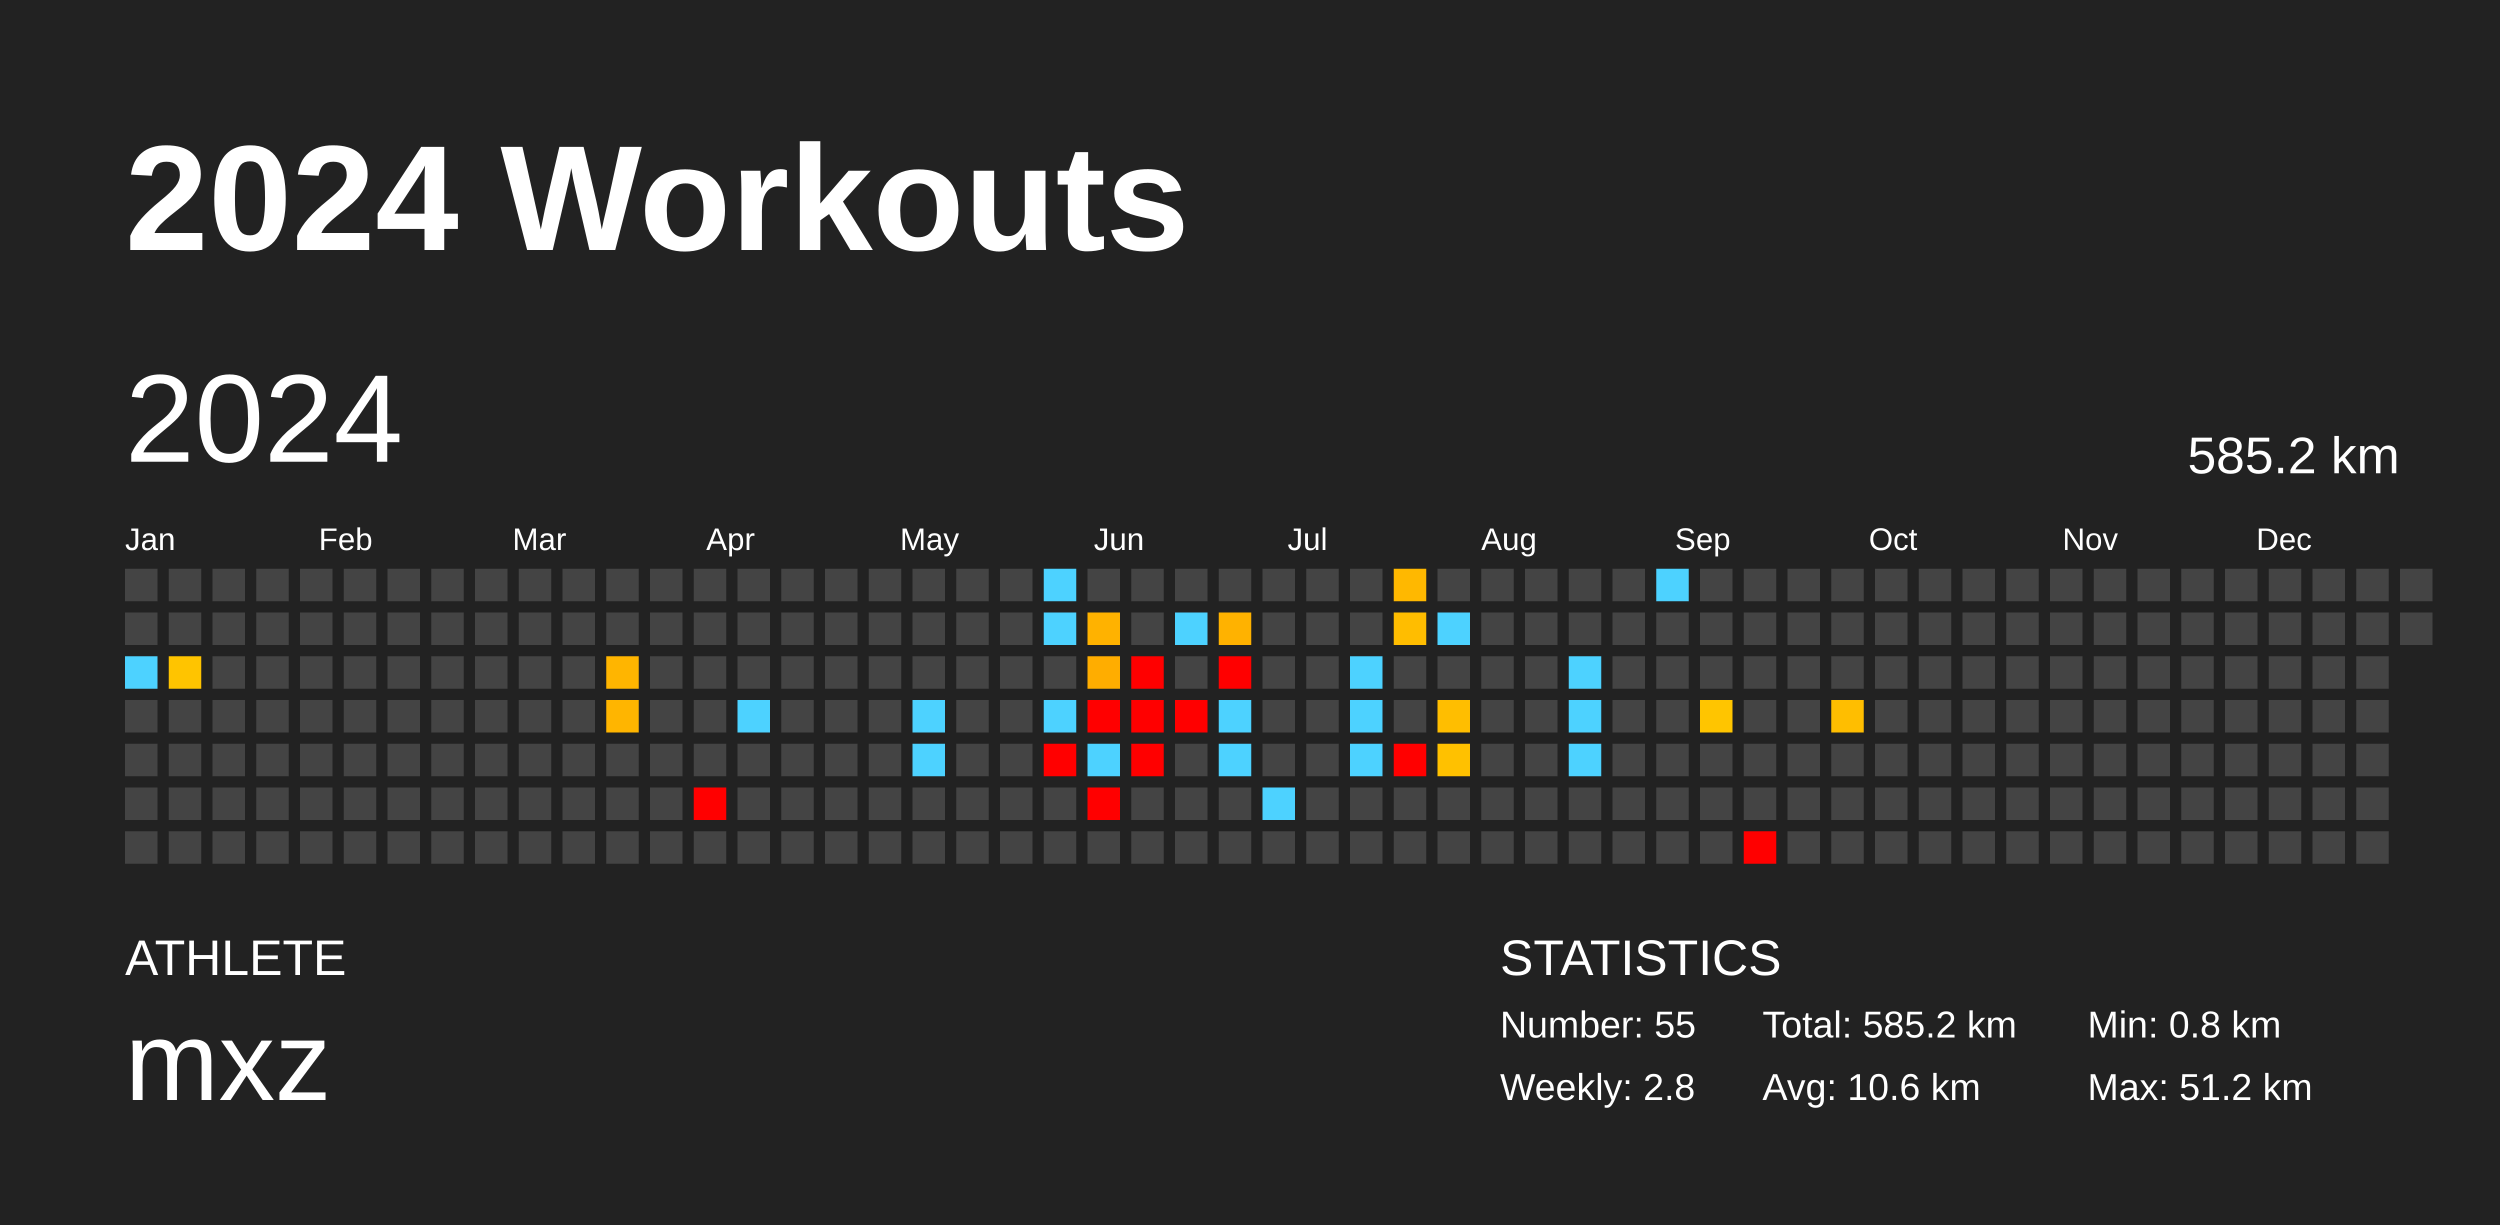
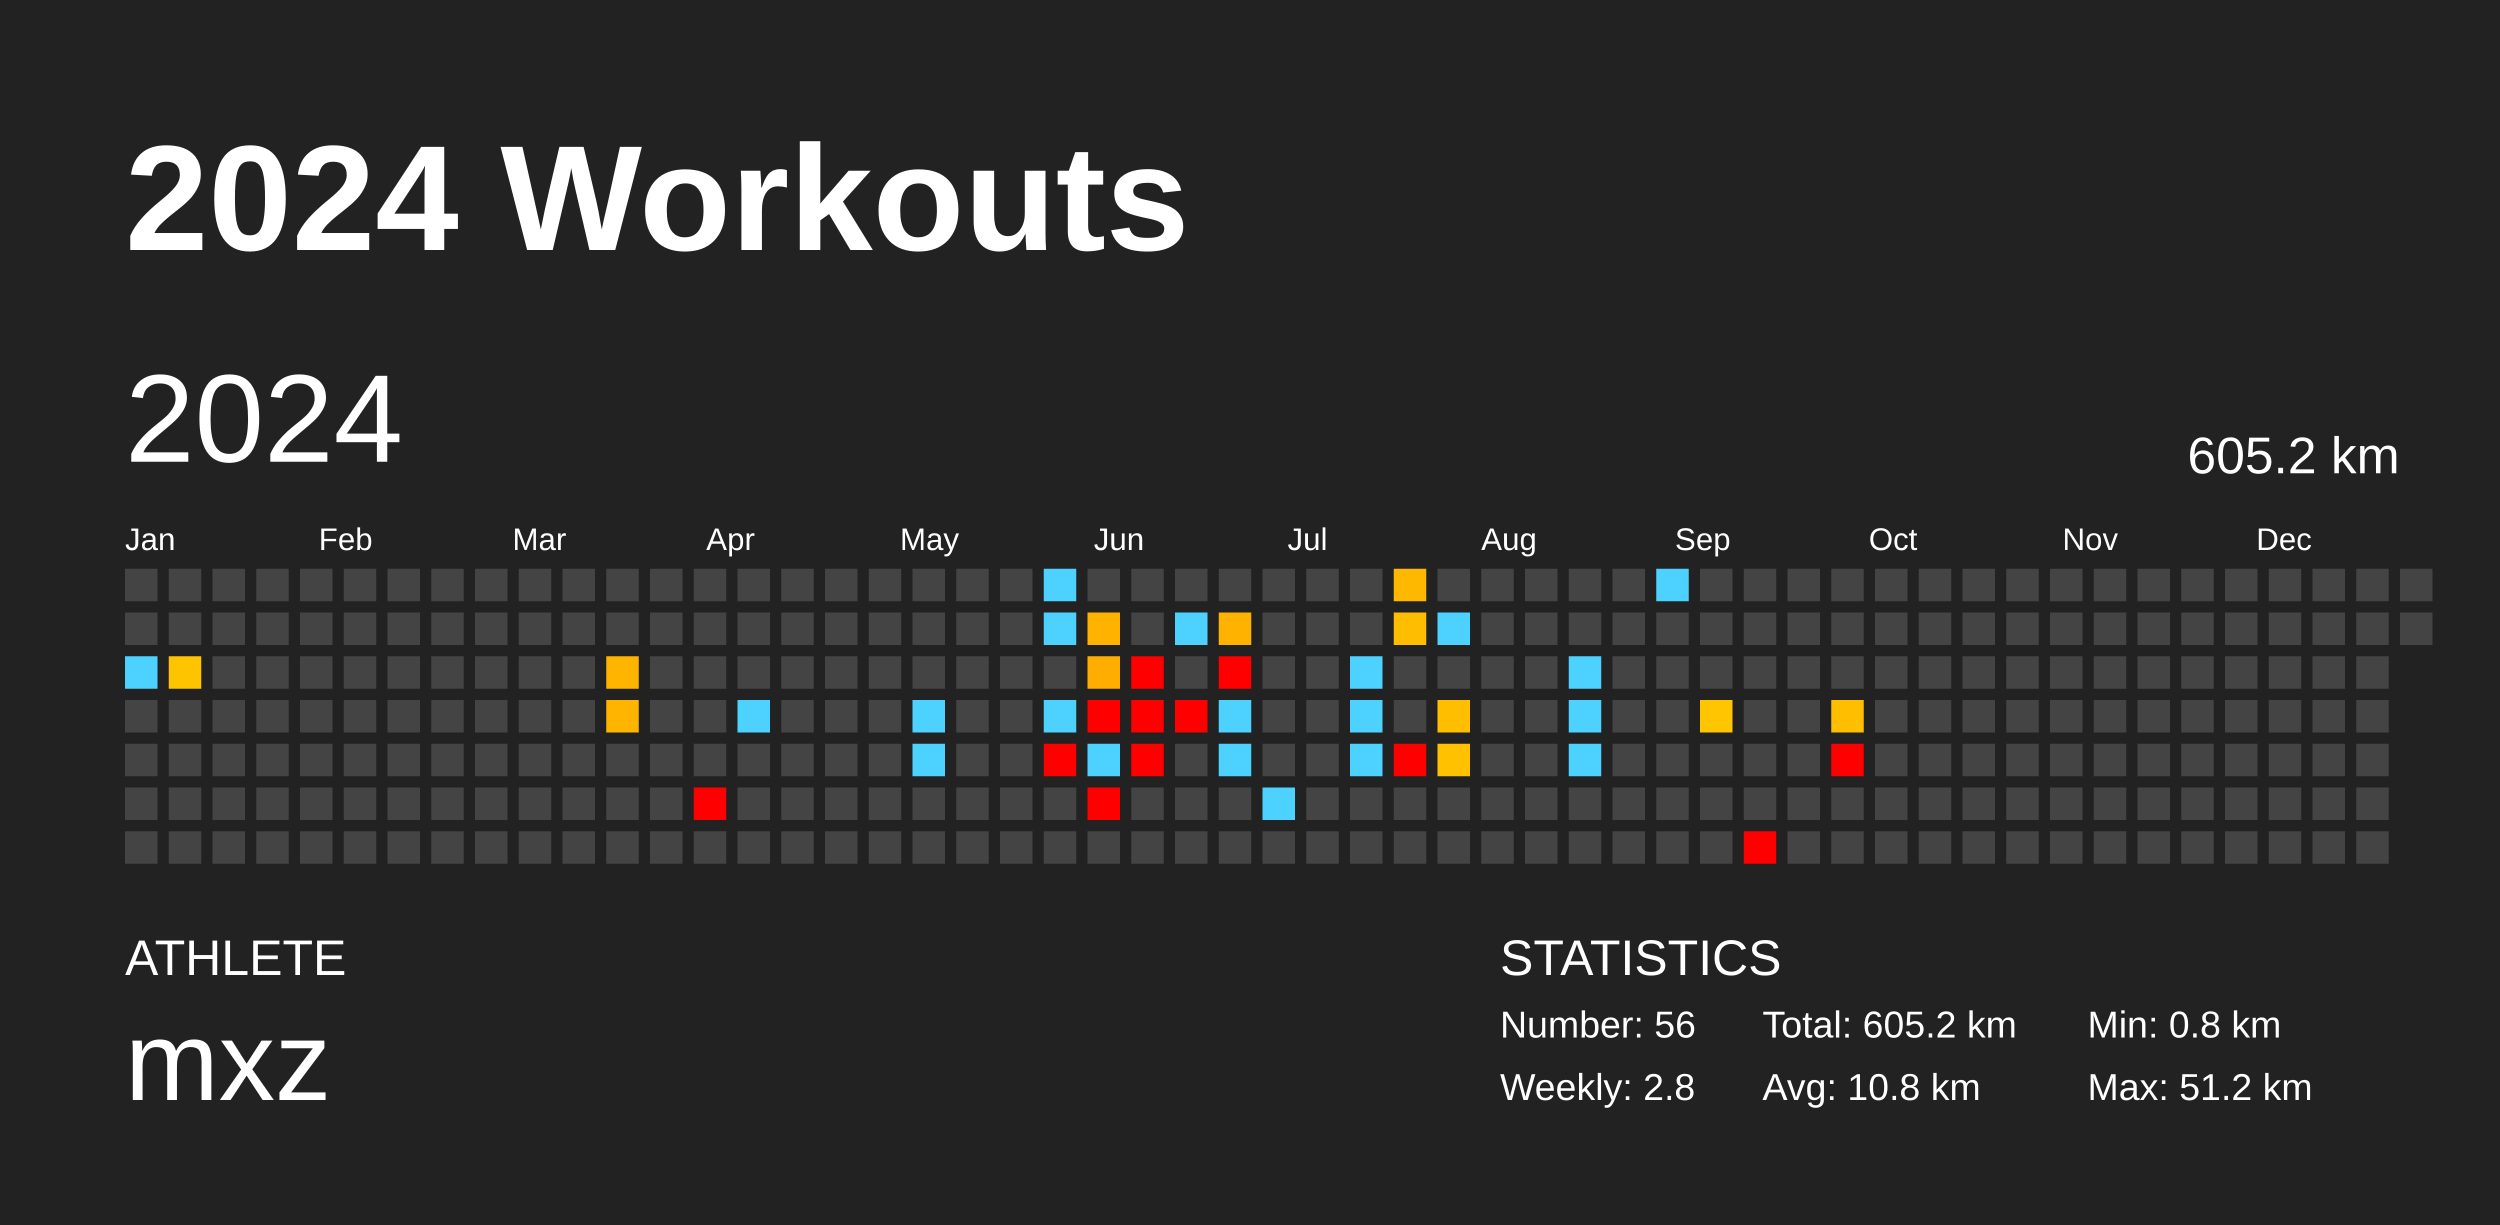
<svg xmlns="http://www.w3.org/2000/svg" baseProfile="full" height="98mm" version="1.1" viewBox="0,0,200,98" width="200mm">
  <defs />
  <rect fill="#222222" height="98" width="200" x="0" y="0" />
  <text fill="#FFFFFF" style="font-size:12px; font-family:Arial; font-weight:bold;" x="10" y="20">2024 Workouts</text>
  <text fill="#FFFFFF" style="font-size:4px; font-family:Arial" x="10" y="78">ATHLETE</text>
  <text fill="#FFFFFF" style="font-size:9px; font-family:Arial" x="10" y="88">mxz</text>
  <text fill="#FFFFFF" style="font-size:4px; font-family:Arial" x="120" y="78">STATISTICS</text>
-   <text fill="#FFFFFF" style="font-size:3px; font-family:Arial" x="120" y="83">Number: 55</text>
+   <text fill="#FFFFFF" style="font-size:3px; font-family:Arial" x="120" y="83">Number: 56</text>
  <text fill="#FFFFFF" style="font-size:3px; font-family:Arial" x="120" y="88">Weekly: 2.8</text>
-   <text fill="#FFFFFF" style="font-size:3px; font-family:Arial" x="141" y="83">Total: 585.2 km</text>
-   <text fill="#FFFFFF" style="font-size:3px; font-family:Arial" x="141" y="88">Avg: 10.6 km</text>
+   <text fill="#FFFFFF" style="font-size:3px; font-family:Arial" x="141" y="83">Total: 605.2 km</text>
+   <text fill="#FFFFFF" style="font-size:3px; font-family:Arial" x="141" y="88">Avg: 10.8 km</text>
  <text fill="#FFFFFF" style="font-size:3px; font-family:Arial" x="167" y="83">Min: 0.8 km</text>
  <text fill="#FFFFFF" style="font-size:3px; font-family:Arial" x="167" y="88">Max: 51.2 km</text>
  <text dominant-baseline="hanging" fill="#FFFFFF" style="font-size:10.0px; font-family:Arial;" x="10" y="30">2024</text>
-   <text dominant-baseline="hanging" fill="#FFFFFF" style="font-size:4.125px; font-family:Arial;" x="175" y="35">585.2 km</text>
+   <text dominant-baseline="hanging" fill="#FFFFFF" style="font-size:4.125px; font-family:Arial;" x="175" y="35">605.2 km</text>
  <text fill="#FFFFFF" style="font-size:2.5px; font-family:Arial" x="10.0" y="44">Jan</text>
  <text fill="#FFFFFF" style="font-size:2.5px; font-family:Arial" x="25.5" y="44">Feb</text>
  <text fill="#FFFFFF" style="font-size:2.5px; font-family:Arial" x="41.0" y="44">Mar</text>
  <text fill="#FFFFFF" style="font-size:2.5px; font-family:Arial" x="56.5" y="44">Apr</text>
  <text fill="#FFFFFF" style="font-size:2.5px; font-family:Arial" x="72.0" y="44">May</text>
  <text fill="#FFFFFF" style="font-size:2.5px; font-family:Arial" x="87.5" y="44">Jun</text>
  <text fill="#FFFFFF" style="font-size:2.5px; font-family:Arial" x="103.0" y="44">Jul</text>
  <text fill="#FFFFFF" style="font-size:2.5px; font-family:Arial" x="118.5" y="44">Aug</text>
  <text fill="#FFFFFF" style="font-size:2.5px; font-family:Arial" x="134.0" y="44">Sep</text>
  <text fill="#FFFFFF" style="font-size:2.5px; font-family:Arial" x="149.5" y="44">Oct</text>
  <text fill="#FFFFFF" style="font-size:2.5px; font-family:Arial" x="165.0" y="44">Nov</text>
  <text fill="#FFFFFF" style="font-size:2.5px; font-family:Arial" x="180.5" y="44">Dec</text>
  <rect fill="#444444" height="2.6" width="2.6" x="10.0" y="45.5" />
  <rect fill="#444444" height="2.6" width="2.6" x="10.0" y="49.0" />
  <rect fill="#4dd2ff" height="2.6" width="2.6" x="10.0" y="52.5" />
  <rect fill="#444444" height="2.6" width="2.6" x="10.0" y="56.0" />
  <rect fill="#444444" height="2.6" width="2.6" x="10.0" y="59.5" />
  <rect fill="#444444" height="2.6" width="2.6" x="10.0" y="63.0" />
  <rect fill="#444444" height="2.6" width="2.6" x="10.0" y="66.5" />
  <rect fill="#444444" height="2.6" width="2.6" x="13.5" y="45.5" />
  <rect fill="#444444" height="2.6" width="2.6" x="13.5" y="49.0" />
  <rect fill="#ffc400" height="2.6" width="2.6" x="13.5" y="52.5" />
  <rect fill="#444444" height="2.6" width="2.6" x="13.5" y="56.0" />
  <rect fill="#444444" height="2.6" width="2.6" x="13.5" y="59.5" />
  <rect fill="#444444" height="2.6" width="2.6" x="13.5" y="63.0" />
  <rect fill="#444444" height="2.6" width="2.6" x="13.5" y="66.5" />
  <rect fill="#444444" height="2.6" width="2.6" x="17.0" y="45.5" />
  <rect fill="#444444" height="2.6" width="2.6" x="17.0" y="49.0" />
  <rect fill="#444444" height="2.6" width="2.6" x="17.0" y="52.5" />
  <rect fill="#444444" height="2.6" width="2.6" x="17.0" y="56.0" />
  <rect fill="#444444" height="2.6" width="2.6" x="17.0" y="59.5" />
  <rect fill="#444444" height="2.6" width="2.6" x="17.0" y="63.0" />
  <rect fill="#444444" height="2.6" width="2.6" x="17.0" y="66.5" />
  <rect fill="#444444" height="2.6" width="2.6" x="20.5" y="45.5" />
  <rect fill="#444444" height="2.6" width="2.6" x="20.5" y="49.0" />
  <rect fill="#444444" height="2.6" width="2.6" x="20.5" y="52.5" />
  <rect fill="#444444" height="2.6" width="2.6" x="20.5" y="56.0" />
  <rect fill="#444444" height="2.6" width="2.6" x="20.5" y="59.5" />
  <rect fill="#444444" height="2.6" width="2.6" x="20.5" y="63.0" />
  <rect fill="#444444" height="2.6" width="2.6" x="20.5" y="66.5" />
  <rect fill="#444444" height="2.6" width="2.6" x="24.0" y="45.5" />
  <rect fill="#444444" height="2.6" width="2.6" x="24.0" y="49.0" />
  <rect fill="#444444" height="2.6" width="2.6" x="24.0" y="52.5" />
  <rect fill="#444444" height="2.6" width="2.6" x="24.0" y="56.0" />
  <rect fill="#444444" height="2.6" width="2.6" x="24.0" y="59.5" />
  <rect fill="#444444" height="2.6" width="2.6" x="24.0" y="63.0" />
  <rect fill="#444444" height="2.6" width="2.6" x="24.0" y="66.5" />
  <rect fill="#444444" height="2.6" width="2.6" x="27.5" y="45.5" />
  <rect fill="#444444" height="2.6" width="2.6" x="27.5" y="49.0" />
  <rect fill="#444444" height="2.6" width="2.6" x="27.5" y="52.5" />
  <rect fill="#444444" height="2.6" width="2.6" x="27.5" y="56.0" />
  <rect fill="#444444" height="2.6" width="2.6" x="27.5" y="59.5" />
  <rect fill="#444444" height="2.6" width="2.6" x="27.5" y="63.0" />
  <rect fill="#444444" height="2.6" width="2.6" x="27.5" y="66.5" />
  <rect fill="#444444" height="2.6" width="2.6" x="31.0" y="45.5" />
  <rect fill="#444444" height="2.6" width="2.6" x="31.0" y="49.0" />
  <rect fill="#444444" height="2.6" width="2.6" x="31.0" y="52.5" />
  <rect fill="#444444" height="2.6" width="2.6" x="31.0" y="56.0" />
  <rect fill="#444444" height="2.6" width="2.6" x="31.0" y="59.5" />
  <rect fill="#444444" height="2.6" width="2.6" x="31.0" y="63.0" />
  <rect fill="#444444" height="2.6" width="2.6" x="31.0" y="66.5" />
  <rect fill="#444444" height="2.6" width="2.6" x="34.5" y="45.5" />
  <rect fill="#444444" height="2.6" width="2.6" x="34.5" y="49.0" />
  <rect fill="#444444" height="2.6" width="2.6" x="34.5" y="52.5" />
  <rect fill="#444444" height="2.6" width="2.6" x="34.5" y="56.0" />
  <rect fill="#444444" height="2.6" width="2.6" x="34.5" y="59.5" />
  <rect fill="#444444" height="2.6" width="2.6" x="34.5" y="63.0" />
  <rect fill="#444444" height="2.6" width="2.6" x="34.5" y="66.5" />
  <rect fill="#444444" height="2.6" width="2.6" x="38.0" y="45.5" />
  <rect fill="#444444" height="2.6" width="2.6" x="38.0" y="49.0" />
  <rect fill="#444444" height="2.6" width="2.6" x="38.0" y="52.5" />
  <rect fill="#444444" height="2.6" width="2.6" x="38.0" y="56.0" />
  <rect fill="#444444" height="2.6" width="2.6" x="38.0" y="59.5" />
  <rect fill="#444444" height="2.6" width="2.6" x="38.0" y="63.0" />
  <rect fill="#444444" height="2.6" width="2.6" x="38.0" y="66.5" />
  <rect fill="#444444" height="2.6" width="2.6" x="41.5" y="45.5" />
  <rect fill="#444444" height="2.6" width="2.6" x="41.5" y="49.0" />
  <rect fill="#444444" height="2.6" width="2.6" x="41.5" y="52.5" />
  <rect fill="#444444" height="2.6" width="2.6" x="41.5" y="56.0" />
  <rect fill="#444444" height="2.6" width="2.6" x="41.5" y="59.5" />
  <rect fill="#444444" height="2.6" width="2.6" x="41.5" y="63.0" />
  <rect fill="#444444" height="2.6" width="2.6" x="41.5" y="66.5" />
  <rect fill="#444444" height="2.6" width="2.6" x="45.0" y="45.5" />
  <rect fill="#444444" height="2.6" width="2.6" x="45.0" y="49.0" />
  <rect fill="#444444" height="2.6" width="2.6" x="45.0" y="52.5" />
  <rect fill="#444444" height="2.6" width="2.6" x="45.0" y="56.0" />
  <rect fill="#444444" height="2.6" width="2.6" x="45.0" y="59.5" />
  <rect fill="#444444" height="2.6" width="2.6" x="45.0" y="63.0" />
  <rect fill="#444444" height="2.6" width="2.6" x="45.0" y="66.5" />
  <rect fill="#444444" height="2.6" width="2.6" x="48.5" y="45.5" />
  <rect fill="#444444" height="2.6" width="2.6" x="48.5" y="49.0" />
  <rect fill="#ffb500" height="2.6" width="2.6" x="48.5" y="52.5" />
  <rect fill="#ffb500" height="2.6" width="2.6" x="48.5" y="56.0" />
  <rect fill="#444444" height="2.6" width="2.6" x="48.5" y="59.5" />
  <rect fill="#444444" height="2.6" width="2.6" x="48.5" y="63.0" />
  <rect fill="#444444" height="2.6" width="2.6" x="48.5" y="66.5" />
  <rect fill="#444444" height="2.6" width="2.6" x="52.0" y="45.5" />
  <rect fill="#444444" height="2.6" width="2.6" x="52.0" y="49.0" />
  <rect fill="#444444" height="2.6" width="2.6" x="52.0" y="52.5" />
  <rect fill="#444444" height="2.6" width="2.6" x="52.0" y="56.0" />
  <rect fill="#444444" height="2.6" width="2.6" x="52.0" y="59.5" />
  <rect fill="#444444" height="2.6" width="2.6" x="52.0" y="63.0" />
  <rect fill="#444444" height="2.6" width="2.6" x="52.0" y="66.5" />
  <rect fill="#444444" height="2.6" width="2.6" x="55.5" y="45.5" />
  <rect fill="#444444" height="2.6" width="2.6" x="55.5" y="49.0" />
  <rect fill="#444444" height="2.6" width="2.6" x="55.5" y="52.5" />
  <rect fill="#444444" height="2.6" width="2.6" x="55.5" y="56.0" />
  <rect fill="#444444" height="2.6" width="2.6" x="55.5" y="59.5" />
  <rect fill="red" height="2.6" width="2.6" x="55.5" y="63.0" />
  <rect fill="#444444" height="2.6" width="2.6" x="55.5" y="66.5" />
  <rect fill="#444444" height="2.6" width="2.6" x="59.0" y="45.5" />
  <rect fill="#444444" height="2.6" width="2.6" x="59.0" y="49.0" />
  <rect fill="#444444" height="2.6" width="2.6" x="59.0" y="52.5" />
  <rect fill="#4dd2ff" height="2.6" width="2.6" x="59.0" y="56.0" />
  <rect fill="#444444" height="2.6" width="2.6" x="59.0" y="59.5" />
  <rect fill="#444444" height="2.6" width="2.6" x="59.0" y="63.0" />
  <rect fill="#444444" height="2.6" width="2.6" x="59.0" y="66.5" />
  <rect fill="#444444" height="2.6" width="2.6" x="62.5" y="45.5" />
  <rect fill="#444444" height="2.6" width="2.6" x="62.5" y="49.0" />
  <rect fill="#444444" height="2.6" width="2.6" x="62.5" y="52.5" />
  <rect fill="#444444" height="2.6" width="2.6" x="62.5" y="56.0" />
  <rect fill="#444444" height="2.6" width="2.6" x="62.5" y="59.5" />
  <rect fill="#444444" height="2.6" width="2.6" x="62.5" y="63.0" />
  <rect fill="#444444" height="2.6" width="2.6" x="62.5" y="66.5" />
  <rect fill="#444444" height="2.6" width="2.6" x="66.0" y="45.5" />
  <rect fill="#444444" height="2.6" width="2.6" x="66.0" y="49.0" />
  <rect fill="#444444" height="2.6" width="2.6" x="66.0" y="52.5" />
  <rect fill="#444444" height="2.6" width="2.6" x="66.0" y="56.0" />
  <rect fill="#444444" height="2.6" width="2.6" x="66.0" y="59.5" />
  <rect fill="#444444" height="2.6" width="2.6" x="66.0" y="63.0" />
  <rect fill="#444444" height="2.6" width="2.6" x="66.0" y="66.5" />
  <rect fill="#444444" height="2.6" width="2.6" x="69.5" y="45.5" />
  <rect fill="#444444" height="2.6" width="2.6" x="69.5" y="49.0" />
  <rect fill="#444444" height="2.6" width="2.6" x="69.5" y="52.5" />
  <rect fill="#444444" height="2.6" width="2.6" x="69.5" y="56.0" />
  <rect fill="#444444" height="2.6" width="2.6" x="69.5" y="59.5" />
  <rect fill="#444444" height="2.6" width="2.6" x="69.5" y="63.0" />
  <rect fill="#444444" height="2.6" width="2.6" x="69.5" y="66.5" />
  <rect fill="#444444" height="2.6" width="2.6" x="73.0" y="45.5" />
  <rect fill="#444444" height="2.6" width="2.6" x="73.0" y="49.0" />
  <rect fill="#444444" height="2.6" width="2.6" x="73.0" y="52.5" />
  <rect fill="#4dd2ff" height="2.6" width="2.6" x="73.0" y="56.0" />
  <rect fill="#4dd2ff" height="2.6" width="2.6" x="73.0" y="59.5" />
  <rect fill="#444444" height="2.6" width="2.6" x="73.0" y="63.0" />
  <rect fill="#444444" height="2.6" width="2.6" x="73.0" y="66.5" />
  <rect fill="#444444" height="2.6" width="2.6" x="76.5" y="45.5" />
  <rect fill="#444444" height="2.6" width="2.6" x="76.5" y="49.0" />
  <rect fill="#444444" height="2.6" width="2.6" x="76.5" y="52.5" />
  <rect fill="#444444" height="2.6" width="2.6" x="76.5" y="56.0" />
  <rect fill="#444444" height="2.6" width="2.6" x="76.5" y="59.5" />
  <rect fill="#444444" height="2.6" width="2.6" x="76.5" y="63.0" />
  <rect fill="#444444" height="2.6" width="2.6" x="76.5" y="66.5" />
  <rect fill="#444444" height="2.6" width="2.6" x="80.0" y="45.5" />
  <rect fill="#444444" height="2.6" width="2.6" x="80.0" y="49.0" />
  <rect fill="#444444" height="2.6" width="2.6" x="80.0" y="52.5" />
  <rect fill="#444444" height="2.6" width="2.6" x="80.0" y="56.0" />
  <rect fill="#444444" height="2.6" width="2.6" x="80.0" y="59.5" />
  <rect fill="#444444" height="2.6" width="2.6" x="80.0" y="63.0" />
  <rect fill="#444444" height="2.6" width="2.6" x="80.0" y="66.5" />
  <rect fill="#4dd2ff" height="2.6" width="2.6" x="83.5" y="45.5" />
  <rect fill="#4dd2ff" height="2.6" width="2.6" x="83.5" y="49.0" />
  <rect fill="#444444" height="2.6" width="2.6" x="83.5" y="52.5" />
  <rect fill="#4dd2ff" height="2.6" width="2.6" x="83.5" y="56.0" />
  <rect fill="red" height="2.6" width="2.6" x="83.5" y="59.5" />
  <rect fill="#444444" height="2.6" width="2.6" x="83.5" y="63.0" />
  <rect fill="#444444" height="2.6" width="2.6" x="83.5" y="66.5" />
  <rect fill="#444444" height="2.6" width="2.6" x="87.0" y="45.5" />
  <rect fill="#ffb200" height="2.6" width="2.6" x="87.0" y="49.0" />
  <rect fill="#ffad00" height="2.6" width="2.6" x="87.0" y="52.5" />
  <rect fill="red" height="2.6" width="2.6" x="87.0" y="56.0" />
  <rect fill="#4dd2ff" height="2.6" width="2.6" x="87.0" y="59.5" />
  <rect fill="red" height="2.6" width="2.6" x="87.0" y="63.0" />
  <rect fill="#444444" height="2.6" width="2.6" x="87.0" y="66.5" />
  <rect fill="#444444" height="2.6" width="2.6" x="90.5" y="45.5" />
  <rect fill="#444444" height="2.6" width="2.6" x="90.5" y="49.0" />
  <rect fill="red" height="2.6" width="2.6" x="90.5" y="52.5" />
  <rect fill="red" height="2.6" width="2.6" x="90.5" y="56.0" />
  <rect fill="red" height="2.6" width="2.6" x="90.5" y="59.5" />
  <rect fill="#444444" height="2.6" width="2.6" x="90.5" y="63.0" />
  <rect fill="#444444" height="2.6" width="2.6" x="90.5" y="66.5" />
  <rect fill="#444444" height="2.6" width="2.6" x="94.0" y="45.5" />
  <rect fill="#4dd2ff" height="2.6" width="2.6" x="94.0" y="49.0" />
  <rect fill="#444444" height="2.6" width="2.6" x="94.0" y="52.5" />
  <rect fill="red" height="2.6" width="2.6" x="94.0" y="56.0" />
  <rect fill="#444444" height="2.6" width="2.6" x="94.0" y="59.5" />
  <rect fill="#444444" height="2.6" width="2.6" x="94.0" y="63.0" />
  <rect fill="#444444" height="2.6" width="2.6" x="94.0" y="66.5" />
  <rect fill="#444444" height="2.6" width="2.6" x="97.5" y="45.5" />
  <rect fill="#ffb200" height="2.6" width="2.6" x="97.5" y="49.0" />
  <rect fill="red" height="2.6" width="2.6" x="97.5" y="52.5" />
  <rect fill="#4dd2ff" height="2.6" width="2.6" x="97.5" y="56.0" />
  <rect fill="#4dd2ff" height="2.6" width="2.6" x="97.5" y="59.5" />
  <rect fill="#444444" height="2.6" width="2.6" x="97.5" y="63.0" />
  <rect fill="#444444" height="2.6" width="2.6" x="97.5" y="66.5" />
  <rect fill="#444444" height="2.6" width="2.6" x="101.0" y="45.5" />
  <rect fill="#444444" height="2.6" width="2.6" x="101.0" y="49.0" />
  <rect fill="#444444" height="2.6" width="2.6" x="101.0" y="52.5" />
  <rect fill="#444444" height="2.6" width="2.6" x="101.0" y="56.0" />
  <rect fill="#444444" height="2.6" width="2.6" x="101.0" y="59.5" />
  <rect fill="#4dd2ff" height="2.6" width="2.6" x="101.0" y="63.0" />
  <rect fill="#444444" height="2.6" width="2.6" x="101.0" y="66.5" />
  <rect fill="#444444" height="2.6" width="2.6" x="104.5" y="45.5" />
  <rect fill="#444444" height="2.6" width="2.6" x="104.5" y="49.0" />
  <rect fill="#444444" height="2.6" width="2.6" x="104.5" y="52.5" />
  <rect fill="#444444" height="2.6" width="2.6" x="104.5" y="56.0" />
  <rect fill="#444444" height="2.6" width="2.6" x="104.5" y="59.5" />
  <rect fill="#444444" height="2.6" width="2.6" x="104.5" y="63.0" />
  <rect fill="#444444" height="2.6" width="2.6" x="104.5" y="66.5" />
  <rect fill="#444444" height="2.6" width="2.6" x="108.0" y="45.5" />
  <rect fill="#444444" height="2.6" width="2.6" x="108.0" y="49.0" />
  <rect fill="#4dd2ff" height="2.6" width="2.6" x="108.0" y="52.5" />
  <rect fill="#4dd2ff" height="2.6" width="2.6" x="108.0" y="56.0" />
  <rect fill="#4dd2ff" height="2.6" width="2.6" x="108.0" y="59.5" />
  <rect fill="#444444" height="2.6" width="2.6" x="108.0" y="63.0" />
  <rect fill="#444444" height="2.6" width="2.6" x="108.0" y="66.5" />
  <rect fill="#ffb800" height="2.6" width="2.6" x="111.5" y="45.5" />
  <rect fill="#ffbd00" height="2.6" width="2.6" x="111.5" y="49.0" />
  <rect fill="#444444" height="2.6" width="2.6" x="111.5" y="52.5" />
  <rect fill="#444444" height="2.6" width="2.6" x="111.5" y="56.0" />
  <rect fill="red" height="2.6" width="2.6" x="111.5" y="59.5" />
  <rect fill="#444444" height="2.6" width="2.6" x="111.5" y="63.0" />
  <rect fill="#444444" height="2.6" width="2.6" x="111.5" y="66.5" />
  <rect fill="#444444" height="2.6" width="2.6" x="115.0" y="45.5" />
  <rect fill="#4dd2ff" height="2.6" width="2.6" x="115.0" y="49.0" />
  <rect fill="#444444" height="2.6" width="2.6" x="115.0" y="52.5" />
  <rect fill="#ffbe00" height="2.6" width="2.6" x="115.0" y="56.0" />
  <rect fill="#ffc100" height="2.6" width="2.6" x="115.0" y="59.5" />
  <rect fill="#444444" height="2.6" width="2.6" x="115.0" y="63.0" />
  <rect fill="#444444" height="2.6" width="2.6" x="115.0" y="66.5" />
  <rect fill="#444444" height="2.6" width="2.6" x="118.5" y="45.5" />
  <rect fill="#444444" height="2.6" width="2.6" x="118.5" y="49.0" />
  <rect fill="#444444" height="2.6" width="2.6" x="118.5" y="52.5" />
  <rect fill="#444444" height="2.6" width="2.6" x="118.5" y="56.0" />
  <rect fill="#444444" height="2.6" width="2.6" x="118.5" y="59.5" />
  <rect fill="#444444" height="2.6" width="2.6" x="118.5" y="63.0" />
  <rect fill="#444444" height="2.6" width="2.6" x="118.5" y="66.5" />
  <rect fill="#444444" height="2.6" width="2.6" x="122.0" y="45.5" />
  <rect fill="#444444" height="2.6" width="2.6" x="122.0" y="49.0" />
  <rect fill="#444444" height="2.6" width="2.6" x="122.0" y="52.5" />
  <rect fill="#444444" height="2.6" width="2.6" x="122.0" y="56.0" />
  <rect fill="#444444" height="2.6" width="2.6" x="122.0" y="59.5" />
  <rect fill="#444444" height="2.6" width="2.6" x="122.0" y="63.0" />
  <rect fill="#444444" height="2.6" width="2.6" x="122.0" y="66.5" />
  <rect fill="#444444" height="2.6" width="2.6" x="125.5" y="45.5" />
  <rect fill="#444444" height="2.6" width="2.6" x="125.5" y="49.0" />
  <rect fill="#4dd2ff" height="2.6" width="2.6" x="125.5" y="52.5" />
  <rect fill="#4dd2ff" height="2.6" width="2.6" x="125.5" y="56.0" />
  <rect fill="#4dd2ff" height="2.6" width="2.6" x="125.5" y="59.5" />
  <rect fill="#444444" height="2.6" width="2.6" x="125.5" y="63.0" />
  <rect fill="#444444" height="2.6" width="2.6" x="125.5" y="66.5" />
  <rect fill="#444444" height="2.6" width="2.6" x="129.0" y="45.5" />
  <rect fill="#444444" height="2.6" width="2.6" x="129.0" y="49.0" />
  <rect fill="#444444" height="2.6" width="2.6" x="129.0" y="52.5" />
  <rect fill="#444444" height="2.6" width="2.6" x="129.0" y="56.0" />
  <rect fill="#444444" height="2.6" width="2.6" x="129.0" y="59.5" />
  <rect fill="#444444" height="2.6" width="2.6" x="129.0" y="63.0" />
  <rect fill="#444444" height="2.6" width="2.6" x="129.0" y="66.5" />
  <rect fill="#4dd2ff" height="2.6" width="2.6" x="132.5" y="45.5" />
  <rect fill="#444444" height="2.6" width="2.6" x="132.5" y="49.0" />
  <rect fill="#444444" height="2.6" width="2.6" x="132.5" y="52.5" />
  <rect fill="#444444" height="2.6" width="2.6" x="132.5" y="56.0" />
  <rect fill="#444444" height="2.6" width="2.6" x="132.5" y="59.5" />
  <rect fill="#444444" height="2.6" width="2.6" x="132.5" y="63.0" />
  <rect fill="#444444" height="2.6" width="2.6" x="132.5" y="66.5" />
  <rect fill="#444444" height="2.6" width="2.6" x="136.0" y="45.5" />
  <rect fill="#444444" height="2.6" width="2.6" x="136.0" y="49.0" />
  <rect fill="#444444" height="2.6" width="2.6" x="136.0" y="52.5" />
  <rect fill="#ffc500" height="2.6" width="2.6" x="136.0" y="56.0" />
  <rect fill="#444444" height="2.6" width="2.6" x="136.0" y="59.5" />
  <rect fill="#444444" height="2.6" width="2.6" x="136.0" y="63.0" />
  <rect fill="#444444" height="2.6" width="2.6" x="136.0" y="66.5" />
  <rect fill="#444444" height="2.6" width="2.6" x="139.5" y="45.5" />
  <rect fill="#444444" height="2.6" width="2.6" x="139.5" y="49.0" />
  <rect fill="#444444" height="2.6" width="2.6" x="139.5" y="52.5" />
  <rect fill="#444444" height="2.6" width="2.6" x="139.5" y="56.0" />
  <rect fill="#444444" height="2.6" width="2.6" x="139.5" y="59.5" />
  <rect fill="#444444" height="2.6" width="2.6" x="139.5" y="63.0" />
  <rect fill="red" height="2.6" width="2.6" x="139.5" y="66.5" />
  <rect fill="#444444" height="2.6" width="2.6" x="143.0" y="45.5" />
  <rect fill="#444444" height="2.6" width="2.6" x="143.0" y="49.0" />
  <rect fill="#444444" height="2.6" width="2.6" x="143.0" y="52.5" />
  <rect fill="#444444" height="2.6" width="2.6" x="143.0" y="56.0" />
  <rect fill="#444444" height="2.6" width="2.6" x="143.0" y="59.5" />
  <rect fill="#444444" height="2.6" width="2.6" x="143.0" y="63.0" />
  <rect fill="#444444" height="2.6" width="2.6" x="143.0" y="66.5" />
  <rect fill="#444444" height="2.6" width="2.6" x="146.5" y="45.5" />
  <rect fill="#444444" height="2.6" width="2.6" x="146.5" y="49.0" />
  <rect fill="#444444" height="2.6" width="2.6" x="146.5" y="52.5" />
  <rect fill="#ffbe00" height="2.6" width="2.6" x="146.5" y="56.0" />
-   <rect fill="#444444" height="2.6" width="2.6" x="146.5" y="59.5" />
+   <rect fill="red" height="2.6" width="2.6" x="146.5" y="59.5" />
  <rect fill="#444444" height="2.6" width="2.6" x="146.5" y="63.0" />
  <rect fill="#444444" height="2.6" width="2.6" x="146.5" y="66.5" />
  <rect fill="#444444" height="2.6" width="2.6" x="150.0" y="45.5" />
  <rect fill="#444444" height="2.6" width="2.6" x="150.0" y="49.0" />
  <rect fill="#444444" height="2.6" width="2.6" x="150.0" y="52.5" />
  <rect fill="#444444" height="2.6" width="2.6" x="150.0" y="56.0" />
  <rect fill="#444444" height="2.6" width="2.6" x="150.0" y="59.5" />
  <rect fill="#444444" height="2.6" width="2.6" x="150.0" y="63.0" />
  <rect fill="#444444" height="2.6" width="2.6" x="150.0" y="66.5" />
  <rect fill="#444444" height="2.6" width="2.6" x="153.5" y="45.5" />
  <rect fill="#444444" height="2.6" width="2.6" x="153.5" y="49.0" />
  <rect fill="#444444" height="2.6" width="2.6" x="153.5" y="52.5" />
  <rect fill="#444444" height="2.6" width="2.6" x="153.5" y="56.0" />
  <rect fill="#444444" height="2.6" width="2.6" x="153.5" y="59.5" />
  <rect fill="#444444" height="2.6" width="2.6" x="153.5" y="63.0" />
  <rect fill="#444444" height="2.6" width="2.6" x="153.5" y="66.5" />
  <rect fill="#444444" height="2.6" width="2.6" x="157.0" y="45.5" />
  <rect fill="#444444" height="2.6" width="2.6" x="157.0" y="49.0" />
  <rect fill="#444444" height="2.6" width="2.6" x="157.0" y="52.5" />
  <rect fill="#444444" height="2.6" width="2.6" x="157.0" y="56.0" />
  <rect fill="#444444" height="2.6" width="2.6" x="157.0" y="59.5" />
  <rect fill="#444444" height="2.6" width="2.6" x="157.0" y="63.0" />
  <rect fill="#444444" height="2.6" width="2.6" x="157.0" y="66.5" />
  <rect fill="#444444" height="2.6" width="2.6" x="160.5" y="45.5" />
  <rect fill="#444444" height="2.6" width="2.6" x="160.5" y="49.0" />
  <rect fill="#444444" height="2.6" width="2.6" x="160.5" y="52.5" />
  <rect fill="#444444" height="2.6" width="2.6" x="160.5" y="56.0" />
  <rect fill="#444444" height="2.6" width="2.6" x="160.5" y="59.5" />
  <rect fill="#444444" height="2.6" width="2.6" x="160.5" y="63.0" />
  <rect fill="#444444" height="2.6" width="2.6" x="160.5" y="66.5" />
  <rect fill="#444444" height="2.6" width="2.6" x="164.0" y="45.5" />
  <rect fill="#444444" height="2.6" width="2.6" x="164.0" y="49.0" />
  <rect fill="#444444" height="2.6" width="2.6" x="164.0" y="52.5" />
  <rect fill="#444444" height="2.6" width="2.6" x="164.0" y="56.0" />
  <rect fill="#444444" height="2.6" width="2.6" x="164.0" y="59.5" />
  <rect fill="#444444" height="2.6" width="2.6" x="164.0" y="63.0" />
  <rect fill="#444444" height="2.6" width="2.6" x="164.0" y="66.5" />
  <rect fill="#444444" height="2.6" width="2.6" x="167.5" y="45.5" />
  <rect fill="#444444" height="2.6" width="2.6" x="167.5" y="49.0" />
  <rect fill="#444444" height="2.6" width="2.6" x="167.5" y="52.5" />
  <rect fill="#444444" height="2.6" width="2.6" x="167.5" y="56.0" />
  <rect fill="#444444" height="2.6" width="2.6" x="167.5" y="59.5" />
  <rect fill="#444444" height="2.6" width="2.6" x="167.5" y="63.0" />
  <rect fill="#444444" height="2.6" width="2.6" x="167.5" y="66.5" />
  <rect fill="#444444" height="2.6" width="2.6" x="171.0" y="45.5" />
  <rect fill="#444444" height="2.6" width="2.6" x="171.0" y="49.0" />
  <rect fill="#444444" height="2.6" width="2.6" x="171.0" y="52.5" />
  <rect fill="#444444" height="2.6" width="2.6" x="171.0" y="56.0" />
  <rect fill="#444444" height="2.6" width="2.6" x="171.0" y="59.5" />
  <rect fill="#444444" height="2.6" width="2.6" x="171.0" y="63.0" />
  <rect fill="#444444" height="2.6" width="2.6" x="171.0" y="66.5" />
  <rect fill="#444444" height="2.6" width="2.6" x="174.5" y="45.5" />
  <rect fill="#444444" height="2.6" width="2.6" x="174.5" y="49.0" />
  <rect fill="#444444" height="2.6" width="2.6" x="174.5" y="52.5" />
  <rect fill="#444444" height="2.6" width="2.6" x="174.5" y="56.0" />
  <rect fill="#444444" height="2.6" width="2.6" x="174.5" y="59.5" />
  <rect fill="#444444" height="2.6" width="2.6" x="174.5" y="63.0" />
  <rect fill="#444444" height="2.6" width="2.6" x="174.5" y="66.5" />
  <rect fill="#444444" height="2.6" width="2.6" x="178.0" y="45.5" />
  <rect fill="#444444" height="2.6" width="2.6" x="178.0" y="49.0" />
  <rect fill="#444444" height="2.6" width="2.6" x="178.0" y="52.5" />
  <rect fill="#444444" height="2.6" width="2.6" x="178.0" y="56.0" />
  <rect fill="#444444" height="2.6" width="2.6" x="178.0" y="59.5" />
  <rect fill="#444444" height="2.6" width="2.6" x="178.0" y="63.0" />
  <rect fill="#444444" height="2.6" width="2.6" x="178.0" y="66.5" />
  <rect fill="#444444" height="2.6" width="2.6" x="181.5" y="45.5" />
  <rect fill="#444444" height="2.6" width="2.6" x="181.5" y="49.0" />
  <rect fill="#444444" height="2.6" width="2.6" x="181.5" y="52.5" />
  <rect fill="#444444" height="2.6" width="2.6" x="181.5" y="56.0" />
  <rect fill="#444444" height="2.6" width="2.6" x="181.5" y="59.5" />
  <rect fill="#444444" height="2.6" width="2.6" x="181.5" y="63.0" />
  <rect fill="#444444" height="2.6" width="2.6" x="181.5" y="66.5" />
  <rect fill="#444444" height="2.6" width="2.6" x="185.0" y="45.5" />
  <rect fill="#444444" height="2.6" width="2.6" x="185.0" y="49.0" />
  <rect fill="#444444" height="2.6" width="2.6" x="185.0" y="52.5" />
  <rect fill="#444444" height="2.6" width="2.6" x="185.0" y="56.0" />
  <rect fill="#444444" height="2.6" width="2.6" x="185.0" y="59.5" />
  <rect fill="#444444" height="2.6" width="2.6" x="185.0" y="63.0" />
  <rect fill="#444444" height="2.6" width="2.6" x="185.0" y="66.5" />
  <rect fill="#444444" height="2.6" width="2.6" x="188.5" y="45.5" />
  <rect fill="#444444" height="2.6" width="2.6" x="188.5" y="49.0" />
  <rect fill="#444444" height="2.6" width="2.6" x="188.5" y="52.5" />
  <rect fill="#444444" height="2.6" width="2.6" x="188.5" y="56.0" />
  <rect fill="#444444" height="2.6" width="2.6" x="188.5" y="59.5" />
  <rect fill="#444444" height="2.6" width="2.6" x="188.5" y="63.0" />
  <rect fill="#444444" height="2.6" width="2.6" x="188.5" y="66.5" />
  <rect fill="#444444" height="2.6" width="2.6" x="192.0" y="45.5" />
  <rect fill="#444444" height="2.6" width="2.6" x="192.0" y="49.0" />
</svg>
